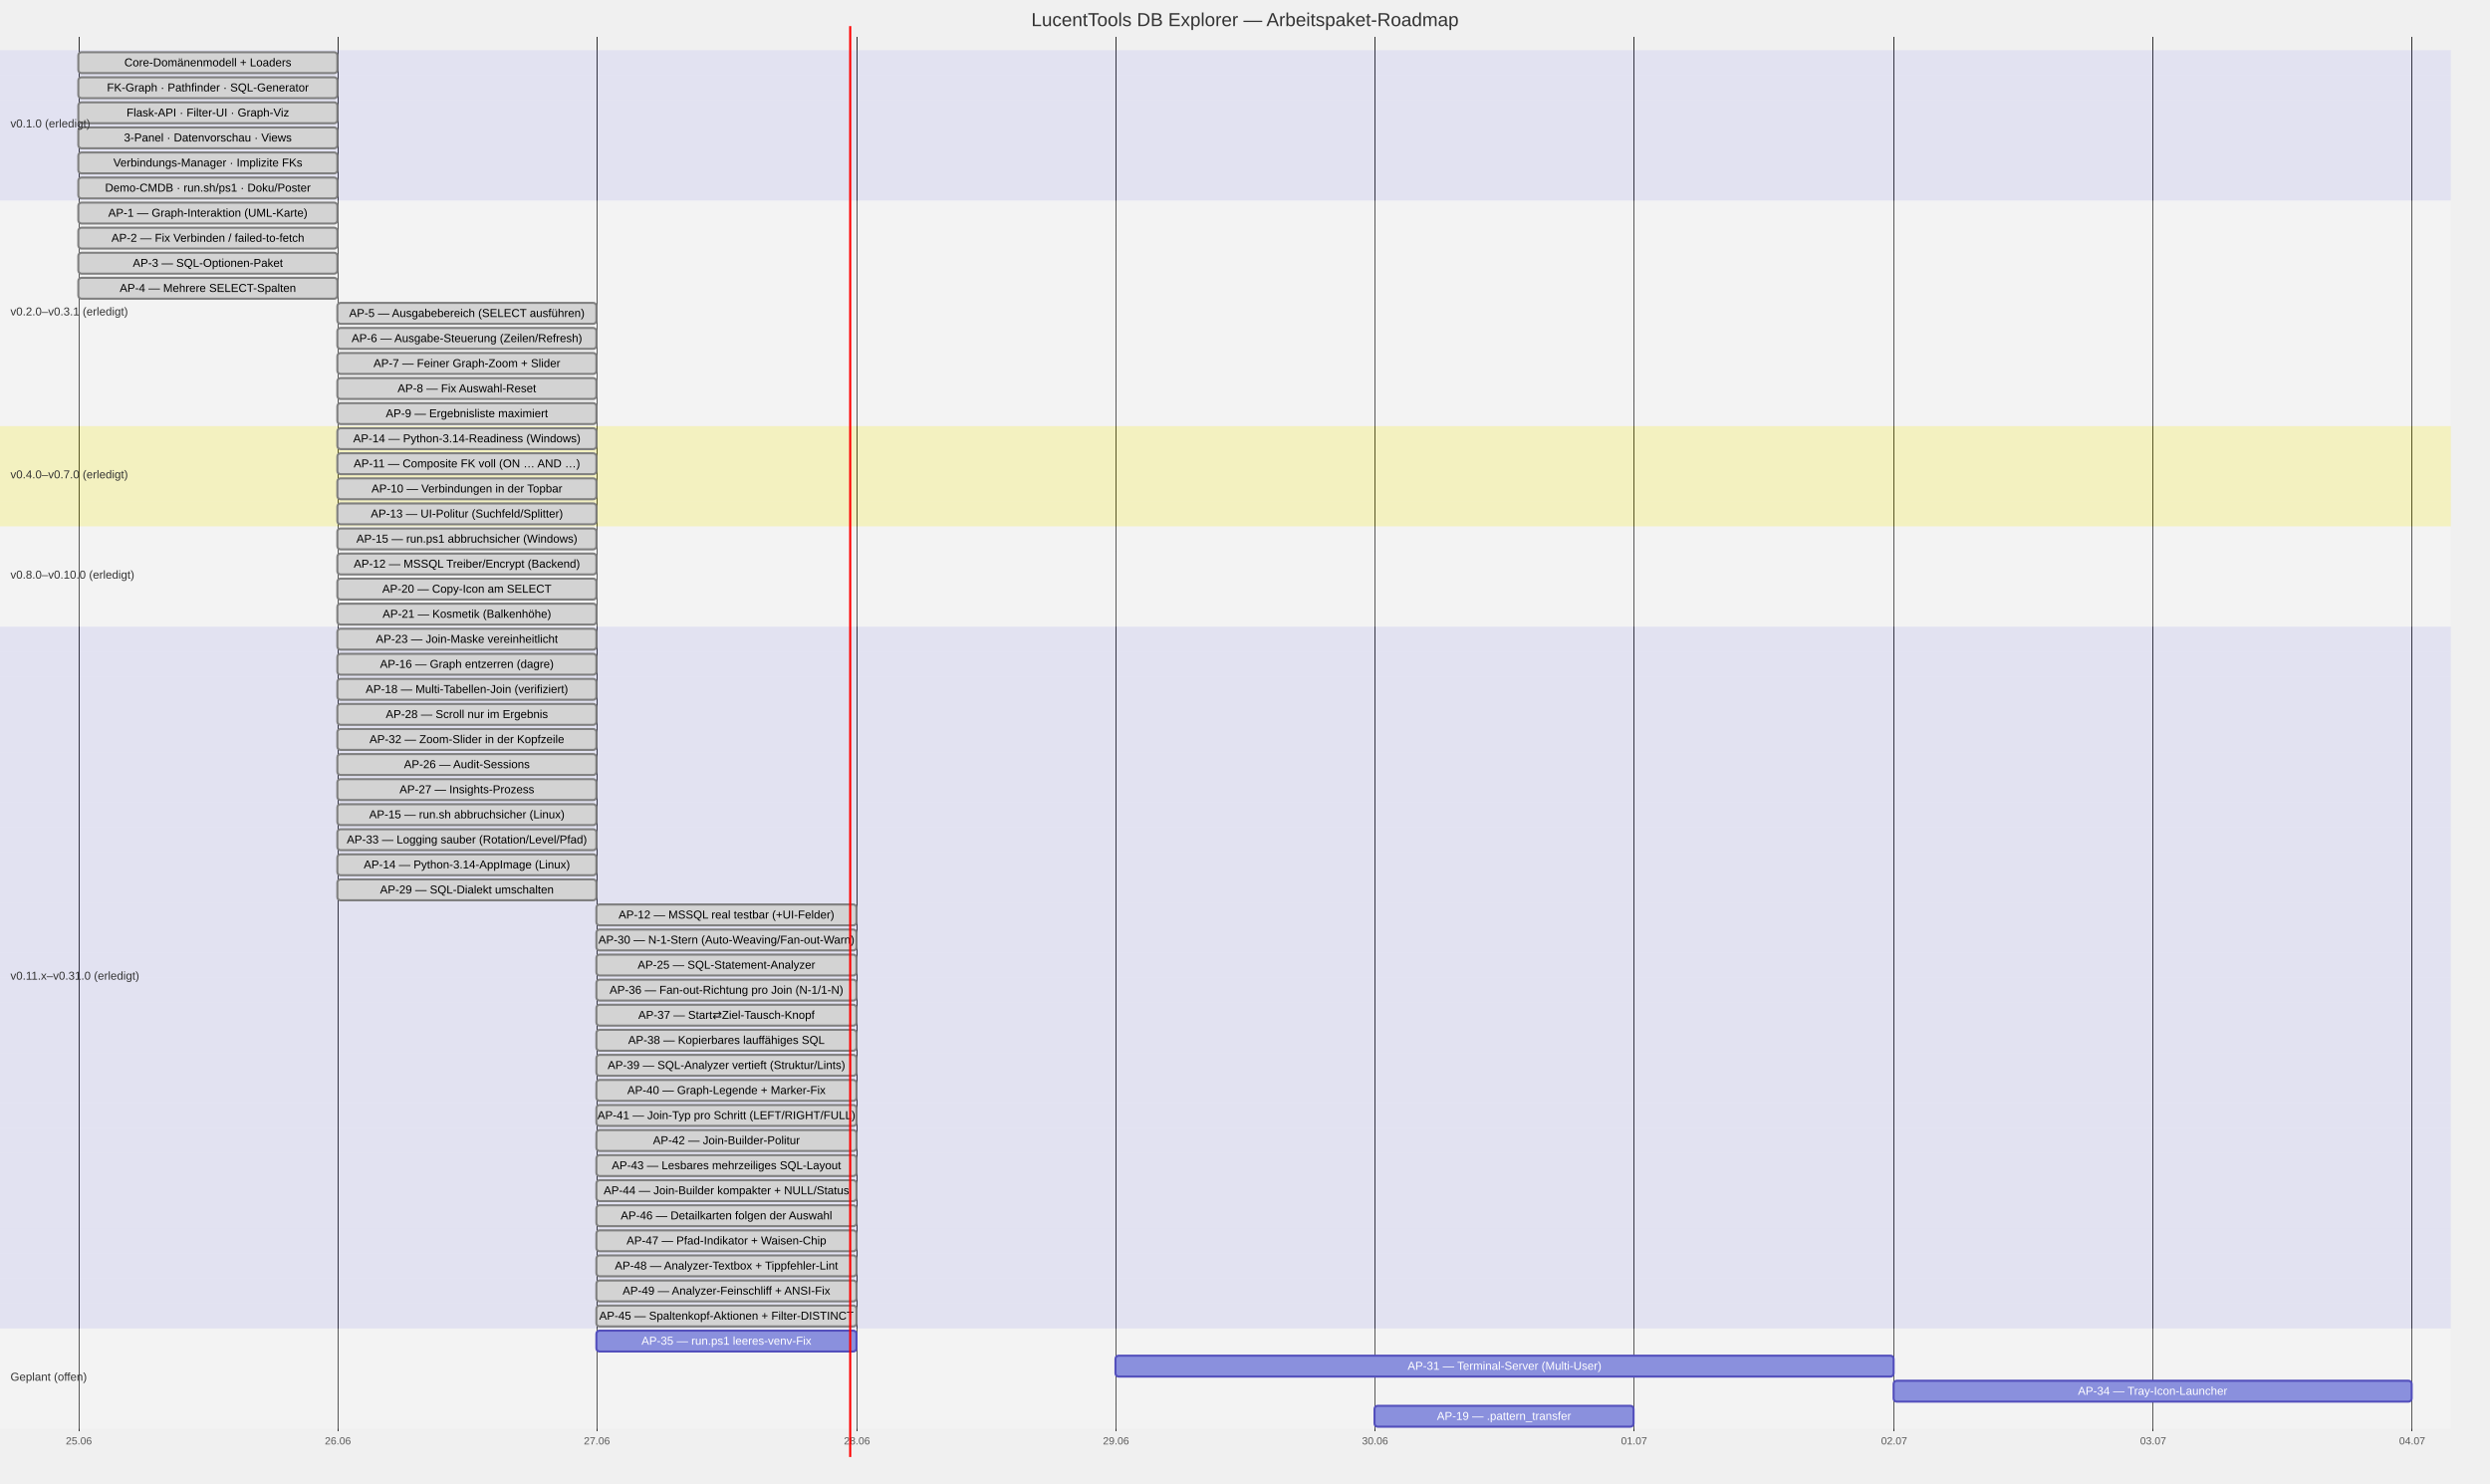
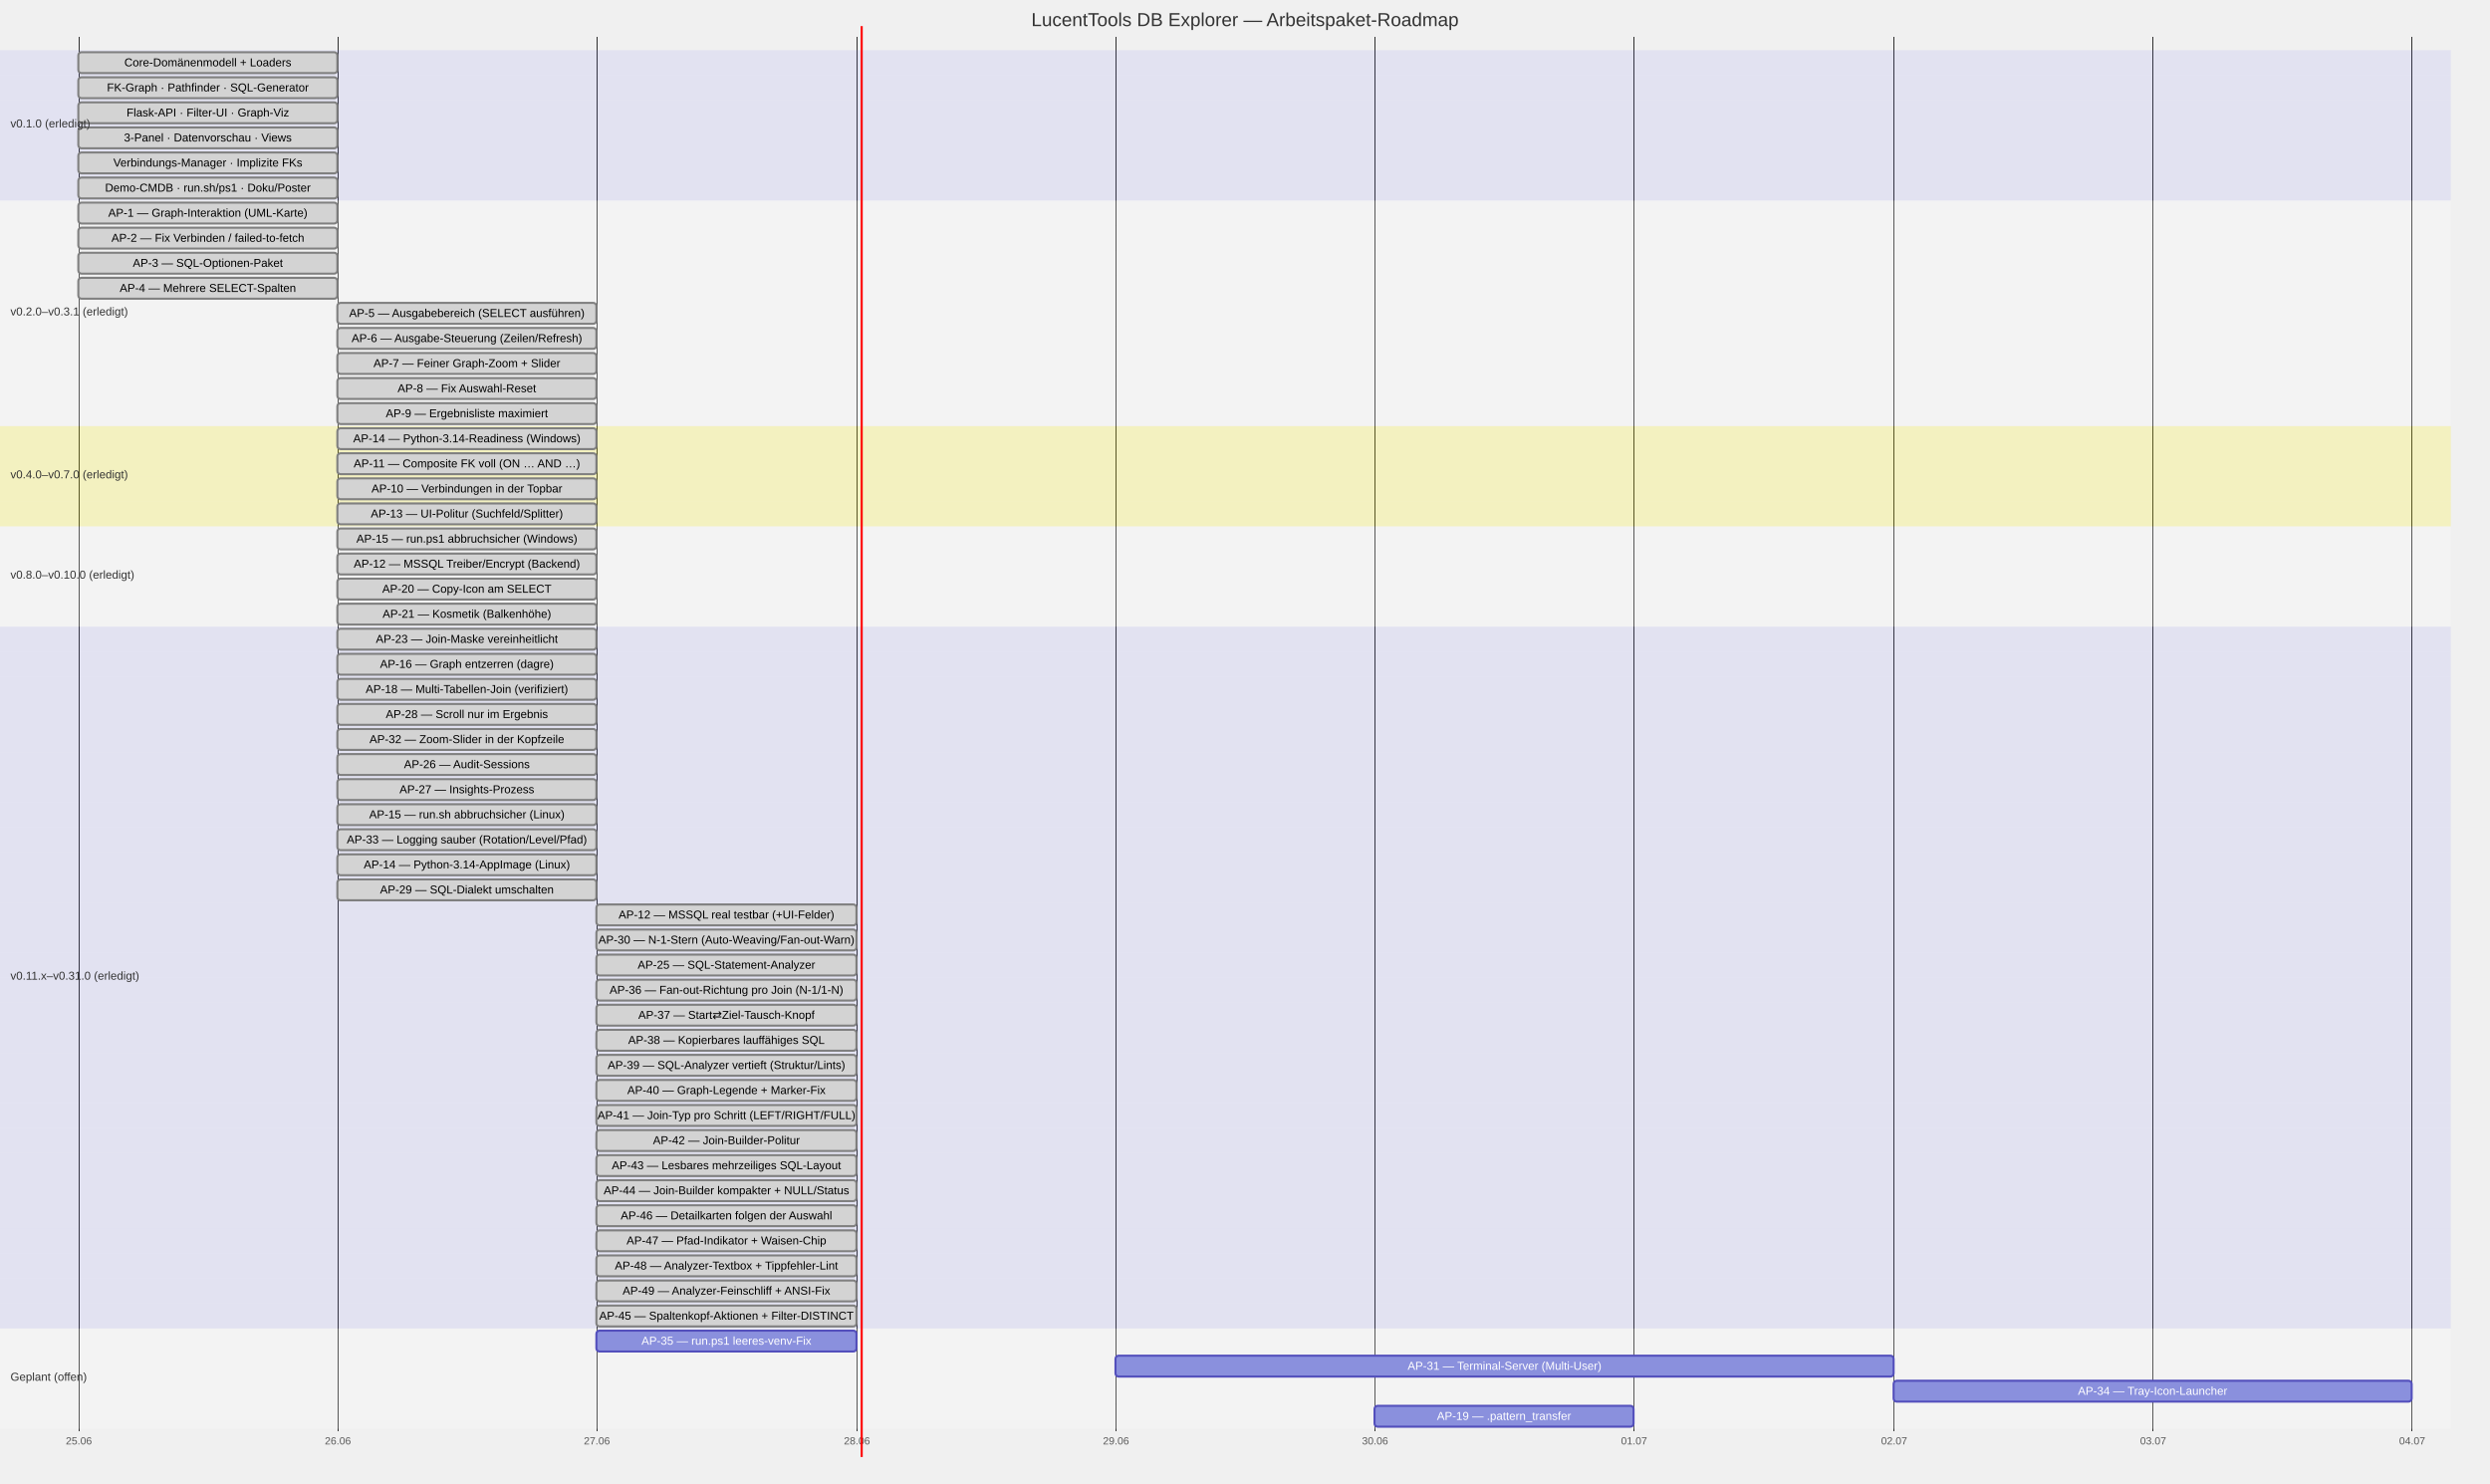
<svg xmlns="http://www.w3.org/2000/svg" id="my-svg" width="2384" viewBox="0 0 2384 1420" style="max-width: 2384px; background-color: transparent;" role="graphics-document document" aria-roledescription="gantt">
  <style>#my-svg{font-family:"trebuchet ms",verdana,arial,sans-serif;font-size:16px;fill:#333;}@keyframes edge-animation-frame{from{stroke-dashoffset:0;}}@keyframes dash{to{stroke-dashoffset:0;}}#my-svg .edge-animation-slow{stroke-dasharray:9,5!important;stroke-dashoffset:900;animation:dash 50s linear infinite;stroke-linecap:round;}#my-svg .edge-animation-fast{stroke-dasharray:9,5!important;stroke-dashoffset:900;animation:dash 20s linear infinite;stroke-linecap:round;}#my-svg .error-icon{fill:#552222;}#my-svg .error-text{fill:#552222;stroke:#552222;}#my-svg .edge-thickness-normal{stroke-width:1px;}#my-svg .edge-thickness-thick{stroke-width:3.5px;}#my-svg .edge-pattern-solid{stroke-dasharray:0;}#my-svg .edge-thickness-invisible{stroke-width:0;fill:none;}#my-svg .edge-pattern-dashed{stroke-dasharray:3;}#my-svg .edge-pattern-dotted{stroke-dasharray:2;}#my-svg .marker{fill:#333333;stroke:#333333;}#my-svg .marker.cross{stroke:#333333;}#my-svg svg{font-family:"trebuchet ms",verdana,arial,sans-serif;font-size:16px;}#my-svg p{margin:0;}#my-svg .mermaid-main-font{font-family:"trebuchet ms",verdana,arial,sans-serif;}#my-svg .exclude-range{fill:#eeeeee;}#my-svg .section{stroke:none;opacity:0.2;}#my-svg .section0{fill:rgba(102, 102, 255, 0.49);}#my-svg .section2{fill:#fff400;}#my-svg .section1,#my-svg .section3{fill:white;opacity:0.2;}#my-svg .sectionTitle0{fill:#333;}#my-svg .sectionTitle1{fill:#333;}#my-svg .sectionTitle2{fill:#333;}#my-svg .sectionTitle3{fill:#333;}#my-svg .sectionTitle{text-anchor:start;font-family:"trebuchet ms",verdana,arial,sans-serif;}#my-svg .grid .tick{stroke:lightgrey;opacity:0.8;shape-rendering:crispEdges;}#my-svg .grid .tick text{font-family:"trebuchet ms",verdana,arial,sans-serif;fill:#333;}#my-svg .grid path{stroke-width:0;}#my-svg .today{fill:none;stroke:red;stroke-width:2px;}#my-svg .task{stroke-width:2;}#my-svg .taskText{text-anchor:middle;font-family:"trebuchet ms",verdana,arial,sans-serif;}#my-svg .taskTextOutsideRight{fill:black;text-anchor:start;font-family:"trebuchet ms",verdana,arial,sans-serif;}#my-svg .taskTextOutsideLeft{fill:black;text-anchor:end;}#my-svg .task.clickable{cursor:pointer;}#my-svg .taskText.clickable{cursor:pointer;fill:#003163!important;font-weight:bold;}#my-svg .taskTextOutsideLeft.clickable{cursor:pointer;fill:#003163!important;font-weight:bold;}#my-svg .taskTextOutsideRight.clickable{cursor:pointer;fill:#003163!important;font-weight:bold;}#my-svg .taskText0,#my-svg .taskText1,#my-svg .taskText2,#my-svg .taskText3{fill:white;}#my-svg .task0,#my-svg .task1,#my-svg .task2,#my-svg .task3{fill:#8a90dd;stroke:#534fbc;}#my-svg .taskTextOutside0,#my-svg .taskTextOutside2{fill:black;}#my-svg .taskTextOutside1,#my-svg .taskTextOutside3{fill:black;}#my-svg .active0,#my-svg .active1,#my-svg .active2,#my-svg .active3{fill:#bfc7ff;stroke:#534fbc;}#my-svg .activeText0,#my-svg .activeText1,#my-svg .activeText2,#my-svg .activeText3{fill:black!important;}#my-svg .done0,#my-svg .done1,#my-svg .done2,#my-svg .done3{stroke:grey;fill:lightgrey;stroke-width:2;}#my-svg .doneText0,#my-svg .doneText1,#my-svg .doneText2,#my-svg .doneText3{fill:black!important;}#my-svg .doneText0.taskTextOutsideLeft,#my-svg .doneText0.taskTextOutsideRight,#my-svg .doneText1.taskTextOutsideLeft,#my-svg .doneText1.taskTextOutsideRight,#my-svg .doneText2.taskTextOutsideLeft,#my-svg .doneText2.taskTextOutsideRight,#my-svg .doneText3.taskTextOutsideLeft,#my-svg .doneText3.taskTextOutsideRight{fill:black!important;}#my-svg .crit0,#my-svg .crit1,#my-svg .crit2,#my-svg .crit3{stroke:#ff8888;fill:red;stroke-width:2;}#my-svg .activeCrit0,#my-svg .activeCrit1,#my-svg .activeCrit2,#my-svg .activeCrit3{stroke:#ff8888;fill:#bfc7ff;stroke-width:2;}#my-svg .doneCrit0,#my-svg .doneCrit1,#my-svg .doneCrit2,#my-svg .doneCrit3{stroke:#ff8888;fill:lightgrey;stroke-width:2;cursor:pointer;shape-rendering:crispEdges;}#my-svg .milestone{transform:rotate(45deg) scale(0.8,0.8);}#my-svg .milestoneText{font-style:italic;}#my-svg .doneCritText0,#my-svg .doneCritText1,#my-svg .doneCritText2,#my-svg .doneCritText3{fill:black!important;}#my-svg .doneCritText0.taskTextOutsideLeft,#my-svg .doneCritText0.taskTextOutsideRight,#my-svg .doneCritText1.taskTextOutsideLeft,#my-svg .doneCritText1.taskTextOutsideRight,#my-svg .doneCritText2.taskTextOutsideLeft,#my-svg .doneCritText2.taskTextOutsideRight,#my-svg .doneCritText3.taskTextOutsideLeft,#my-svg .doneCritText3.taskTextOutsideRight{fill:black!important;}#my-svg .vert{stroke:navy;}#my-svg .vertText{font-size:15px;text-anchor:middle;fill:navy!important;}#my-svg .activeCritText0,#my-svg .activeCritText1,#my-svg .activeCritText2,#my-svg .activeCritText3{fill:black!important;}#my-svg .titleText{text-anchor:middle;font-size:18px;fill:#333;font-family:"trebuchet ms",verdana,arial,sans-serif;}#my-svg .node .neo-node{stroke:#9370DB;}#my-svg [data-look="neo"].node rect,#my-svg [data-look="neo"].cluster rect,#my-svg [data-look="neo"].node polygon{stroke:#9370DB;filter:drop-shadow(1px 2px 2px rgba(185, 185, 185, 1));}#my-svg [data-look="neo"].node path{stroke:#9370DB;stroke-width:1px;}#my-svg [data-look="neo"].node .outer-path{filter:drop-shadow(1px 2px 2px rgba(185, 185, 185, 1));}#my-svg [data-look="neo"].node .neo-line path{stroke:#9370DB;filter:none;}#my-svg [data-look="neo"].node circle{stroke:#9370DB;filter:drop-shadow(1px 2px 2px rgba(185, 185, 185, 1));}#my-svg [data-look="neo"].node circle .state-start{fill:#000000;}#my-svg [data-look="neo"].icon-shape .icon{fill:#9370DB;filter:drop-shadow(1px 2px 2px rgba(185, 185, 185, 1));}#my-svg [data-look="neo"].icon-shape .icon-neo path{stroke:#9370DB;filter:drop-shadow(1px 2px 2px rgba(185, 185, 185, 1));}#my-svg :root{--mermaid-font-family:"trebuchet ms",verdana,arial,sans-serif;}</style>
  <g />
  <g class="grid" transform="translate(75, 1370)" fill="none" font-size="10" font-family="sans-serif" text-anchor="middle">
    <path class="domain" stroke="currentColor" d="M0.5,-1335V0.5H2234.5V-1335" />
    <g class="tick" opacity="1" transform="translate(0.5,0)">
      <line stroke="currentColor" y2="-1335" />
      <text fill="#000" y="3" dy="1em" stroke="none" font-size="10" style="text-anchor: middle;"> 25.06</text>
    </g>
    <g class="tick" opacity="1" transform="translate(248.5,0)">
      <line stroke="currentColor" y2="-1335" />
      <text fill="#000" y="3" dy="1em" stroke="none" font-size="10" style="text-anchor: middle;"> 26.06</text>
    </g>
    <g class="tick" opacity="1" transform="translate(496.5,0)">
      <line stroke="currentColor" y2="-1335" />
      <text fill="#000" y="3" dy="1em" stroke="none" font-size="10" style="text-anchor: middle;"> 27.06</text>
    </g>
    <g class="tick" opacity="1" transform="translate(745.5,0)">
      <line stroke="currentColor" y2="-1335" />
      <text fill="#000" y="3" dy="1em" stroke="none" font-size="10" style="text-anchor: middle;"> 28.06</text>
    </g>
    <g class="tick" opacity="1" transform="translate(993.5,0)">
      <line stroke="currentColor" y2="-1335" />
      <text fill="#000" y="3" dy="1em" stroke="none" font-size="10" style="text-anchor: middle;"> 29.06</text>
    </g>
    <g class="tick" opacity="1" transform="translate(1241.5,0)">
      <line stroke="currentColor" y2="-1335" />
      <text fill="#000" y="3" dy="1em" stroke="none" font-size="10" style="text-anchor: middle;"> 30.06</text>
    </g>
    <g class="tick" opacity="1" transform="translate(1489.5,0)">
      <line stroke="currentColor" y2="-1335" />
      <text fill="#000" y="3" dy="1em" stroke="none" font-size="10" style="text-anchor: middle;"> 01.07</text>
    </g>
    <g class="tick" opacity="1" transform="translate(1738.5,0)">
      <line stroke="currentColor" y2="-1335" />
      <text fill="#000" y="3" dy="1em" stroke="none" font-size="10" style="text-anchor: middle;"> 02.07</text>
    </g>
    <g class="tick" opacity="1" transform="translate(1986.5,0)">
      <line stroke="currentColor" y2="-1335" />
      <text fill="#000" y="3" dy="1em" stroke="none" font-size="10" style="text-anchor: middle;"> 03.07</text>
    </g>
    <g class="tick" opacity="1" transform="translate(2234.5,0)">
      <line stroke="currentColor" y2="-1335" />
      <text fill="#000" y="3" dy="1em" stroke="none" font-size="10" style="text-anchor: middle;"> 04.07</text>
    </g>
  </g>
  <g>
    <rect x="0" y="48" width="2346.5" height="24" class="section section0" />
    <rect x="0" y="72" width="2346.5" height="24" class="section section0" />
    <rect x="0" y="96" width="2346.5" height="24" class="section section0" />
    <rect x="0" y="120" width="2346.5" height="24" class="section section0" />
    <rect x="0" y="144" width="2346.5" height="24" class="section section0" />
    <rect x="0" y="168" width="2346.5" height="24" class="section section0" />
    <rect x="0" y="192" width="2346.5" height="24" class="section section1" />
    <rect x="0" y="216" width="2346.5" height="24" class="section section1" />
    <rect x="0" y="240" width="2346.5" height="24" class="section section1" />
    <rect x="0" y="264" width="2346.5" height="24" class="section section1" />
    <rect x="0" y="288" width="2346.5" height="24" class="section section1" />
    <rect x="0" y="312" width="2346.5" height="24" class="section section1" />
    <rect x="0" y="336" width="2346.5" height="24" class="section section1" />
    <rect x="0" y="360" width="2346.5" height="24" class="section section1" />
    <rect x="0" y="384" width="2346.5" height="24" class="section section1" />
    <rect x="0" y="408" width="2346.5" height="24" class="section section2" />
    <rect x="0" y="432" width="2346.5" height="24" class="section section2" />
    <rect x="0" y="456" width="2346.5" height="24" class="section section2" />
    <rect x="0" y="480" width="2346.5" height="24" class="section section2" />
    <rect x="0" y="504" width="2346.5" height="24" class="section section3" />
    <rect x="0" y="528" width="2346.5" height="24" class="section section3" />
    <rect x="0" y="552" width="2346.5" height="24" class="section section3" />
    <rect x="0" y="576" width="2346.5" height="24" class="section section3" />
    <rect x="0" y="600" width="2346.5" height="24" class="section section0" />
    <rect x="0" y="624" width="2346.5" height="24" class="section section0" />
    <rect x="0" y="648" width="2346.5" height="24" class="section section0" />
    <rect x="0" y="672" width="2346.5" height="24" class="section section0" />
    <rect x="0" y="696" width="2346.5" height="24" class="section section0" />
    <rect x="0" y="720" width="2346.5" height="24" class="section section0" />
    <rect x="0" y="744" width="2346.5" height="24" class="section section0" />
    <rect x="0" y="768" width="2346.5" height="24" class="section section0" />
    <rect x="0" y="792" width="2346.5" height="24" class="section section0" />
    <rect x="0" y="816" width="2346.5" height="24" class="section section0" />
    <rect x="0" y="840" width="2346.5" height="24" class="section section0" />
    <rect x="0" y="864" width="2346.5" height="24" class="section section0" />
    <rect x="0" y="888" width="2346.5" height="24" class="section section0" />
    <rect x="0" y="912" width="2346.5" height="24" class="section section0" />
    <rect x="0" y="936" width="2346.5" height="24" class="section section0" />
    <rect x="0" y="960" width="2346.5" height="24" class="section section0" />
    <rect x="0" y="984" width="2346.5" height="24" class="section section0" />
    <rect x="0" y="1008" width="2346.5" height="24" class="section section0" />
    <rect x="0" y="1032" width="2346.5" height="24" class="section section0" />
    <rect x="0" y="1056" width="2346.5" height="24" class="section section0" />
    <rect x="0" y="1080" width="2346.5" height="24" class="section section0" />
    <rect x="0" y="1104" width="2346.5" height="24" class="section section0" />
    <rect x="0" y="1128" width="2346.5" height="24" class="section section0" />
    <rect x="0" y="1152" width="2346.5" height="24" class="section section0" />
    <rect x="0" y="1176" width="2346.5" height="24" class="section section0" />
    <rect x="0" y="1200" width="2346.5" height="24" class="section section0" />
    <rect x="0" y="1224" width="2346.5" height="24" class="section section0" />
    <rect x="0" y="1248" width="2346.5" height="24" class="section section0" />
    <rect x="0" y="1272" width="2346.5" height="24" class="section section1" />
    <rect x="0" y="1296" width="2346.5" height="24" class="section section1" />
    <rect x="0" y="1344" width="2346.5" height="24" class="section section1" />
    <rect x="0" y="1320" width="2346.5" height="24" class="section section1" />
  </g>
  <g>
    <rect id="my-svg-d1" rx="3" ry="3" x="75" y="50" width="248" height="20" transform-origin="199px 60px" class="task done0" />
    <rect id="my-svg-d2" rx="3" ry="3" x="75" y="74" width="248" height="20" transform-origin="199px 84px" class="task done0" />
    <rect id="my-svg-d3" rx="3" ry="3" x="75" y="98" width="248" height="20" transform-origin="199px 108px" class="task done0" />
    <rect id="my-svg-d4" rx="3" ry="3" x="75" y="122" width="248" height="20" transform-origin="199px 132px" class="task done0" />
    <rect id="my-svg-d5" rx="3" ry="3" x="75" y="146" width="248" height="20" transform-origin="199px 156px" class="task done0" />
    <rect id="my-svg-d6" rx="3" ry="3" x="75" y="170" width="248" height="20" transform-origin="199px 180px" class="task done0" />
    <rect id="my-svg-a1" rx="3" ry="3" x="75" y="194" width="248" height="20" transform-origin="199px 204px" class="task done1" />
    <rect id="my-svg-a2" rx="3" ry="3" x="75" y="218" width="248" height="20" transform-origin="199px 228px" class="task done1" />
    <rect id="my-svg-a3" rx="3" ry="3" x="75" y="242" width="248" height="20" transform-origin="199px 252px" class="task done1" />
    <rect id="my-svg-a4" rx="3" ry="3" x="75" y="266" width="248" height="20" transform-origin="199px 276px" class="task done1" />
    <rect id="my-svg-a5" rx="3" ry="3" x="323" y="290" width="248" height="20" transform-origin="447px 300px" class="task done1" />
    <rect id="my-svg-a6" rx="3" ry="3" x="323" y="314" width="248" height="20" transform-origin="447px 324px" class="task done1" />
    <rect id="my-svg-a7" rx="3" ry="3" x="323" y="338" width="248" height="20" transform-origin="447px 348px" class="task done1" />
    <rect id="my-svg-a8" rx="3" ry="3" x="323" y="362" width="248" height="20" transform-origin="447px 372px" class="task done1" />
    <rect id="my-svg-a9" rx="3" ry="3" x="323" y="386" width="248" height="20" transform-origin="447px 396px" class="task done1" />
    <rect id="my-svg-b1" rx="3" ry="3" x="323" y="410" width="248" height="20" transform-origin="447px 420px" class="task done2" />
    <rect id="my-svg-b2" rx="3" ry="3" x="323" y="434" width="248" height="20" transform-origin="447px 444px" class="task done2" />
    <rect id="my-svg-b3" rx="3" ry="3" x="323" y="458" width="248" height="20" transform-origin="447px 468px" class="task done2" />
    <rect id="my-svg-b4" rx="3" ry="3" x="323" y="482" width="248" height="20" transform-origin="447px 492px" class="task done2" />
    <rect id="my-svg-c1" rx="3" ry="3" x="323" y="506" width="248" height="20" transform-origin="447px 516px" class="task done3" />
    <rect id="my-svg-c2" rx="3" ry="3" x="323" y="530" width="248" height="20" transform-origin="447px 540px" class="task done3" />
    <rect id="my-svg-c3" rx="3" ry="3" x="323" y="554" width="248" height="20" transform-origin="447px 564px" class="task done3" />
    <rect id="my-svg-c4" rx="3" ry="3" x="323" y="578" width="248" height="20" transform-origin="447px 588px" class="task done3" />
    <rect id="my-svg-e1" rx="3" ry="3" x="323" y="602" width="248" height="20" transform-origin="447px 612px" class="task done0" />
    <rect id="my-svg-e2" rx="3" ry="3" x="323" y="626" width="248" height="20" transform-origin="447px 636px" class="task done0" />
    <rect id="my-svg-e3" rx="3" ry="3" x="323" y="650" width="248" height="20" transform-origin="447px 660px" class="task done0" />
    <rect id="my-svg-e4" rx="3" ry="3" x="323" y="674" width="248" height="20" transform-origin="447px 684px" class="task done0" />
    <rect id="my-svg-e5" rx="3" ry="3" x="323" y="698" width="248" height="20" transform-origin="447px 708px" class="task done0" />
    <rect id="my-svg-e6" rx="3" ry="3" x="323" y="722" width="248" height="20" transform-origin="447px 732px" class="task done0" />
    <rect id="my-svg-e7" rx="3" ry="3" x="323" y="746" width="248" height="20" transform-origin="447px 756px" class="task done0" />
    <rect id="my-svg-e8" rx="3" ry="3" x="323" y="770" width="248" height="20" transform-origin="447px 780px" class="task done0" />
    <rect id="my-svg-e9" rx="3" ry="3" x="323" y="794" width="248" height="20" transform-origin="447px 804px" class="task done0" />
    <rect id="my-svg-e10" rx="3" ry="3" x="323" y="818" width="248" height="20" transform-origin="447px 828px" class="task done0" />
    <rect id="my-svg-e11" rx="3" ry="3" x="323" y="842" width="248" height="20" transform-origin="447px 852px" class="task done0" />
    <rect id="my-svg-e12" rx="3" ry="3" x="571" y="866" width="249" height="20" transform-origin="695.5px 876px" class="task done0" />
    <rect id="my-svg-e13" rx="3" ry="3" x="571" y="890" width="249" height="20" transform-origin="695.5px 900px" class="task done0" />
    <rect id="my-svg-e14" rx="3" ry="3" x="571" y="914" width="249" height="20" transform-origin="695.5px 924px" class="task done0" />
    <rect id="my-svg-e15" rx="3" ry="3" x="571" y="938" width="249" height="20" transform-origin="695.5px 948px" class="task done0" />
    <rect id="my-svg-e16" rx="3" ry="3" x="571" y="962" width="249" height="20" transform-origin="695.5px 972px" class="task done0" />
    <rect id="my-svg-e17" rx="3" ry="3" x="571" y="986" width="249" height="20" transform-origin="695.5px 996px" class="task done0" />
    <rect id="my-svg-e18" rx="3" ry="3" x="571" y="1010" width="249" height="20" transform-origin="695.5px 1020px" class="task done0" />
    <rect id="my-svg-e19" rx="3" ry="3" x="571" y="1034" width="249" height="20" transform-origin="695.5px 1044px" class="task done0" />
    <rect id="my-svg-e20" rx="3" ry="3" x="571" y="1058" width="249" height="20" transform-origin="695.5px 1068px" class="task done0" />
    <rect id="my-svg-e21" rx="3" ry="3" x="571" y="1082" width="249" height="20" transform-origin="695.5px 1092px" class="task done0" />
    <rect id="my-svg-e22" rx="3" ry="3" x="571" y="1106" width="249" height="20" transform-origin="695.5px 1116px" class="task done0" />
    <rect id="my-svg-e23" rx="3" ry="3" x="571" y="1130" width="249" height="20" transform-origin="695.5px 1140px" class="task done0" />
    <rect id="my-svg-e24" rx="3" ry="3" x="571" y="1154" width="249" height="20" transform-origin="695.5px 1164px" class="task done0" />
    <rect id="my-svg-e25" rx="3" ry="3" x="571" y="1178" width="249" height="20" transform-origin="695.5px 1188px" class="task done0" />
    <rect id="my-svg-e26" rx="3" ry="3" x="571" y="1202" width="249" height="20" transform-origin="695.5px 1212px" class="task done0" />
    <rect id="my-svg-e27" rx="3" ry="3" x="571" y="1226" width="249" height="20" transform-origin="695.5px 1236px" class="task done0" />
    <rect id="my-svg-e28" rx="3" ry="3" x="571" y="1250" width="249" height="20" transform-origin="695.5px 1260px" class="task done0" />
    <rect id="my-svg-p3" rx="3" ry="3" x="571" y="1274" width="249" height="20" transform-origin="695.5px 1284px" class="task task1" />
    <rect id="my-svg-p7" rx="3" ry="3" x="1068" y="1298" width="745" height="20" transform-origin="1440.5px 1308px" class="task task1" />
    <rect id="my-svg-p11" rx="3" ry="3" x="1316" y="1346" width="248" height="20" transform-origin="1440px 1356px" class="task task1" />
    <rect id="my-svg-p9" rx="3" ry="3" x="1813" y="1322" width="496" height="20" transform-origin="2061px 1332px" class="task task1" />
    <text id="my-svg-d1-text" font-size="11" x="199" y="63.5" class="taskText taskText0  doneText0 width-157.0771484375">Core-Domänenmodell + Loaders          </text>
    <text id="my-svg-d2-text" font-size="11" x="199" y="87.5" class="taskText taskText0  doneText0 width-191.59716796875">FK-Graph · Pathfinder · SQL-Generator </text>
    <text id="my-svg-d3-text" font-size="11" x="199" y="111.5" class="taskText taskText0  doneText0 width-155.171875">Flask-API · Filter-UI · Graph-Viz     </text>
    <text id="my-svg-d4-text" font-size="11" x="199" y="135.5" class="taskText taskText0  doneText0 width-158.5380859375">3-Panel · Datenvorschau · Views       </text>
    <text id="my-svg-d5-text" font-size="11" x="199" y="159.5" class="taskText taskText0  doneText0 width-179.1416015625">Verbindungs-Manager · Implizite FKs   </text>
    <text id="my-svg-d6-text" font-size="11" x="199" y="183.5" class="taskText taskText0  doneText0 width-194.73388671875">Demo-CMDB · run.sh/ps1 · Doku/Poster  </text>
    <text id="my-svg-a1-text" font-size="11" x="199" y="207.5" class="taskText taskText1  doneText1 width-187.953125">AP-1 — Graph-Interaktion (UML-Karte)        </text>
    <text id="my-svg-a2-text" font-size="11" x="199" y="231.5" class="taskText taskText1  doneText1 width-189.296875">AP-2 — Fix Verbinden / failed-to-fetch      </text>
    <text id="my-svg-a3-text" font-size="11" x="199" y="255.5" class="taskText taskText1  doneText1 width-136.41455078125">AP-3 — SQL-Optionen-Paket                   </text>
    <text id="my-svg-a4-text" font-size="11" x="199" y="279.5" class="taskText taskText1  doneText1 width-156.21875">AP-4 — Mehrere SELECT-Spalten               </text>
    <text id="my-svg-a5-text" font-size="11" x="447" y="303.5" class="taskText taskText1  doneText1 width-212.640625">AP-5 — Ausgabebereich (SELECT ausführen)    </text>
    <text id="my-svg-a6-text" font-size="11" x="447" y="327.5" class="taskText taskText1  doneText1 width-214.796875">AP-6 — Ausgabe-Steuerung (Zeilen/Refresh)   </text>
    <text id="my-svg-a7-text" font-size="11" x="447" y="351.5" class="taskText taskText1  doneText1 width-173.501953125">AP-7 — Feiner Graph-Zoom + Slider           </text>
    <text id="my-svg-a8-text" font-size="11" x="447" y="375.5" class="taskText taskText1  doneText1 width-125.8818359375">AP-8 — Fix Auswahl-Reset                    </text>
    <text id="my-svg-a9-text" font-size="11" x="447" y="399.5" class="taskText taskText1  doneText1 width-154.16064453125">AP-9 — Ergebnisliste maximiert              </text>
    <text id="my-svg-b1-text" font-size="11" x="447" y="423.5" class="taskText taskText2  doneText2 width-208.53125">AP-14 — Python-3.14-Readiness (Windows)     </text>
    <text id="my-svg-b2-text" font-size="11" x="447" y="447.5" class="taskText taskText2  doneText2 width-202.59375">AP-11 — Composite FK voll (ON … AND …)      </text>
    <text id="my-svg-b3-text" font-size="11" x="447" y="471.5" class="taskText taskText2  doneText2 width-179.13623046875">AP-10 — Verbindungen in der Topbar          </text>
    <text id="my-svg-b4-text" font-size="11" x="447" y="495.5" class="taskText taskText2  doneText2 width-185.84375">AP-13 — UI-Politur (Suchfeld/Splitter)      </text>
    <text id="my-svg-c1-text" font-size="11" x="447" y="519.5" class="taskText taskText3  doneText3 width-206.4375">AP-15 — run.ps1 abbruchsicher (Windows)     </text>
    <text id="my-svg-c2-text" font-size="11" x="447" y="543.5" class="taskText taskText3  doneText3 width-207.84375">AP-12 — MSSQL Treiber/Encrypt (Backend)     </text>
    <text id="my-svg-c3-text" font-size="11" x="447" y="567.5" class="taskText taskText3  doneText3 width-149.162109375">AP-20 — Copy-Icon am SELECT                 </text>
    <text id="my-svg-c4-text" font-size="11" x="447" y="591.5" class="taskText taskText3  doneText3 width-155.546875">AP-21 — Kosmetik (Balkenhöhe)               </text>
    <text id="my-svg-e1-text" font-size="11" x="447" y="615.5" class="taskText taskText0  doneText0 width-173.287109375">AP-23 — Join-Maske vereinheitlicht          </text>
    <text id="my-svg-e2-text" font-size="11" x="447" y="639.5" class="taskText taskText0  doneText0 width-163.109375">AP-16 — Graph entzerren (dagre)             </text>
    <text id="my-svg-e3-text" font-size="11" x="447" y="663.5" class="taskText taskText0  doneText0 width-197.640625">AP-18 — Multi-Tabellen-Join (verifiziert)   </text>
    <text id="my-svg-e4-text" font-size="11" x="447" y="687.5" class="taskText taskText0  doneText0 width-150.77685546875">AP-28 — Scroll nur im Ergebnis              </text>
    <text id="my-svg-e5-text" font-size="11" x="447" y="711.5" class="taskText taskText0  doneText0 width-183.1875">AP-32 — Zoom-Slider in der Kopfzeile        </text>
    <text id="my-svg-e6-text" font-size="11" x="447" y="735.5" class="taskText taskText0  doneText0 width-112.70654296875">AP-26 — Audit-Sessions                      </text>
    <text id="my-svg-e7-text" font-size="11" x="447" y="759.5" class="taskText taskText0  doneText0 width-120.41943359375">AP-27 — Insights-Prozess                    </text>
    <text id="my-svg-e8-text" font-size="11" x="447" y="783.5" class="taskText taskText0  doneText0 width-183.75">AP-15 — run.sh abbruchsicher (Linux)        </text>
    <text id="my-svg-e9-text" font-size="11" x="447" y="807.5" class="taskText taskText0  doneText0 width-228.703125">AP-33 — Logging sauber (Rotation/Level/Pfad) </text>
    <text id="my-svg-e10-text" font-size="11" x="447" y="831.5" class="taskText taskText0  doneText0 width-192.046875">AP-14 — Python-3.14-AppImage (Linux)         </text>
    <text id="my-svg-e11-text" font-size="11" x="447" y="855.5" class="taskText taskText0  doneText0 width-159.8125">AP-29 — SQL-Dialekt umschalten               </text>
    <text id="my-svg-e12-text" font-size="11" x="695.5" y="879.5" class="taskText taskText0  doneText0 width-197.984375">AP-12 — MSSQL real testbar (+UI-Felder)      </text>
    <text id="my-svg-e13-text" font-size="11" x="695.5" y="903.5" class="taskText taskText0  doneText0 width-241.125">AP-30 — N-1-Stern (Auto-Weaving/Fan-out-Warn) </text>
    <text id="my-svg-e14-text" font-size="11" x="695.5" y="927.5" class="taskText taskText0  doneText0 width-163.7373046875">AP-25 — SQL-Statement-Analyzer               </text>
    <text id="my-svg-e15-text" font-size="11" x="695.5" y="951.5" class="taskText taskText0  doneText0 width-221.765625">AP-36 — Fan-out-Richtung pro Join (N-1/1-N)  </text>
    <text id="my-svg-e16-text" font-size="11" x="695.5" y="975.5" class="taskText taskText0  doneText0 width-164.2294921875">AP-37 — Start⇄Ziel-Tausch-Knopf              </text>
    <text id="my-svg-e17-text" font-size="11" x="695.5" y="999.5" class="taskText taskText0  doneText0 width-180.388671875">AP-38 — Kopierbares lauffähiges SQL          </text>
    <text id="my-svg-e18-text" font-size="11" x="695.5" y="1023.5" class="taskText taskText0  doneText0 width-229.40625">AP-39 — SQL-Analyzer vertieft (Struktur/Lints) </text>
    <text id="my-svg-e19-text" font-size="11" x="695.5" y="1047.5" class="taskText taskText0  doneText0 width-182.83251953125">AP-40 — Graph-Legende + Marker-Fix           </text>
    <text id="my-svg-e20-text" font-size="11" x="695.5" y="1071.5" class="taskText taskText0  doneText0 width-240.8125">AP-41 — Join-Typ pro Schritt (LEFT/RIGHT/FULL) </text>
    <text id="my-svg-e21-text" font-size="11" x="695.5" y="1095.5" class="taskText taskText0  doneText0 width-139.5673828125">AP-42 — Join-Builder-Politur                 </text>
    <text id="my-svg-e22-text" font-size="11" x="695.5" y="1119.5" class="taskText taskText0  doneText0 width-210.3369140625">AP-43 — Lesbares mehrzeiliges SQL-Layout      </text>
    <text id="my-svg-e23-text" font-size="11" x="695.5" y="1143.5" class="taskText taskText0  doneText0 width-232.50341796875">AP-44 — Join-Builder kompakter + NULL/Status </text>
    <text id="my-svg-e24-text" font-size="11" x="695.5" y="1167.5" class="taskText taskText0  doneText0 width-200.8125">AP-46 — Detailkarten folgen der Auswahl       </text>
    <text id="my-svg-e25-text" font-size="11" x="695.5" y="1191.5" class="taskText taskText0  doneText0 width-185.6875">AP-47 — Pfad-Indikator + Waisen-Chip         </text>
    <text id="my-svg-e26-text" font-size="11" x="695.5" y="1215.5" class="taskText taskText0  doneText0 width-214.08056640625">AP-48 — Analyzer-Textbox + Tippfehler-Lint   </text>
    <text id="my-svg-e27-text" font-size="11" x="695.5" y="1239.5" class="taskText taskText0  doneText0 width-192.720703125">AP-49 — Analyzer-Feinschliff + ANSI-Fix       </text>
    <text id="my-svg-e28-text" font-size="11" x="695.5" y="1263.5" class="taskText taskText0  doneText0 width-237.23193359375">AP-45 — Spaltenkopf-Aktionen + Filter-DISTINCT </text>
    <text id="my-svg-p3-text" font-size="11" x="695.5" y="1287.5" class="taskText taskText1  width-158.646484375">AP-35 — run.ps1 leeres-venv-Fix             </text>
    <text id="my-svg-p7-text" font-size="11" x="1440.5" y="1311.5" class="taskText taskText1  width-182.421875">AP-31 — Terminal-Server (Multi-User)        </text>
    <text id="my-svg-p11-text" font-size="11" x="1440" y="1359.5" class="taskText taskText1  width-129.57177734375">AP-19 — .pattern_transfer                   </text>
    <text id="my-svg-p9-text" font-size="11" x="2061" y="1335.5" class="taskText taskText1  width-137.6875">AP-34 — Tray-Icon-Launcher                  </text>
  </g>
  <g>
    <text dy="0em" x="10" y="122" font-size="11" class="sectionTitle sectionTitle0">
      <tspan alignment-baseline="central" x="10">v0.1.0 (erledigt)</tspan>
    </text>
    <text dy="0em" x="10" y="302" font-size="11" class="sectionTitle sectionTitle1">
      <tspan alignment-baseline="central" x="10">v0.2.0–v0.3.1 (erledigt)</tspan>
    </text>
    <text dy="0em" x="10" y="458" font-size="11" class="sectionTitle sectionTitle2">
      <tspan alignment-baseline="central" x="10">v0.4.0–v0.7.0 (erledigt)</tspan>
    </text>
    <text dy="0em" x="10" y="554" font-size="11" class="sectionTitle sectionTitle3">
      <tspan alignment-baseline="central" x="10">v0.8.0–v0.10.0 (erledigt)</tspan>
    </text>
    <text dy="0em" x="10" y="938" font-size="11" class="sectionTitle sectionTitle0">
      <tspan alignment-baseline="central" x="10">v0.11.x–v0.31.0 (erledigt)</tspan>
    </text>
    <text dy="0em" x="10" y="1322" font-size="11" class="sectionTitle sectionTitle1">
      <tspan alignment-baseline="central" x="10">Geplant (offen)</tspan>
    </text>
  </g>
  <g class="today">
-     <line x1="814" x2="814" y1="25" y2="1395" class="today" />
+     <line x1="825" x2="825" y1="25" y2="1395" class="today" />
  </g>
  <text x="1192" y="25" class="titleText">LucentTools DB Explorer — Arbeitspaket-Roadmap</text>
</svg>
